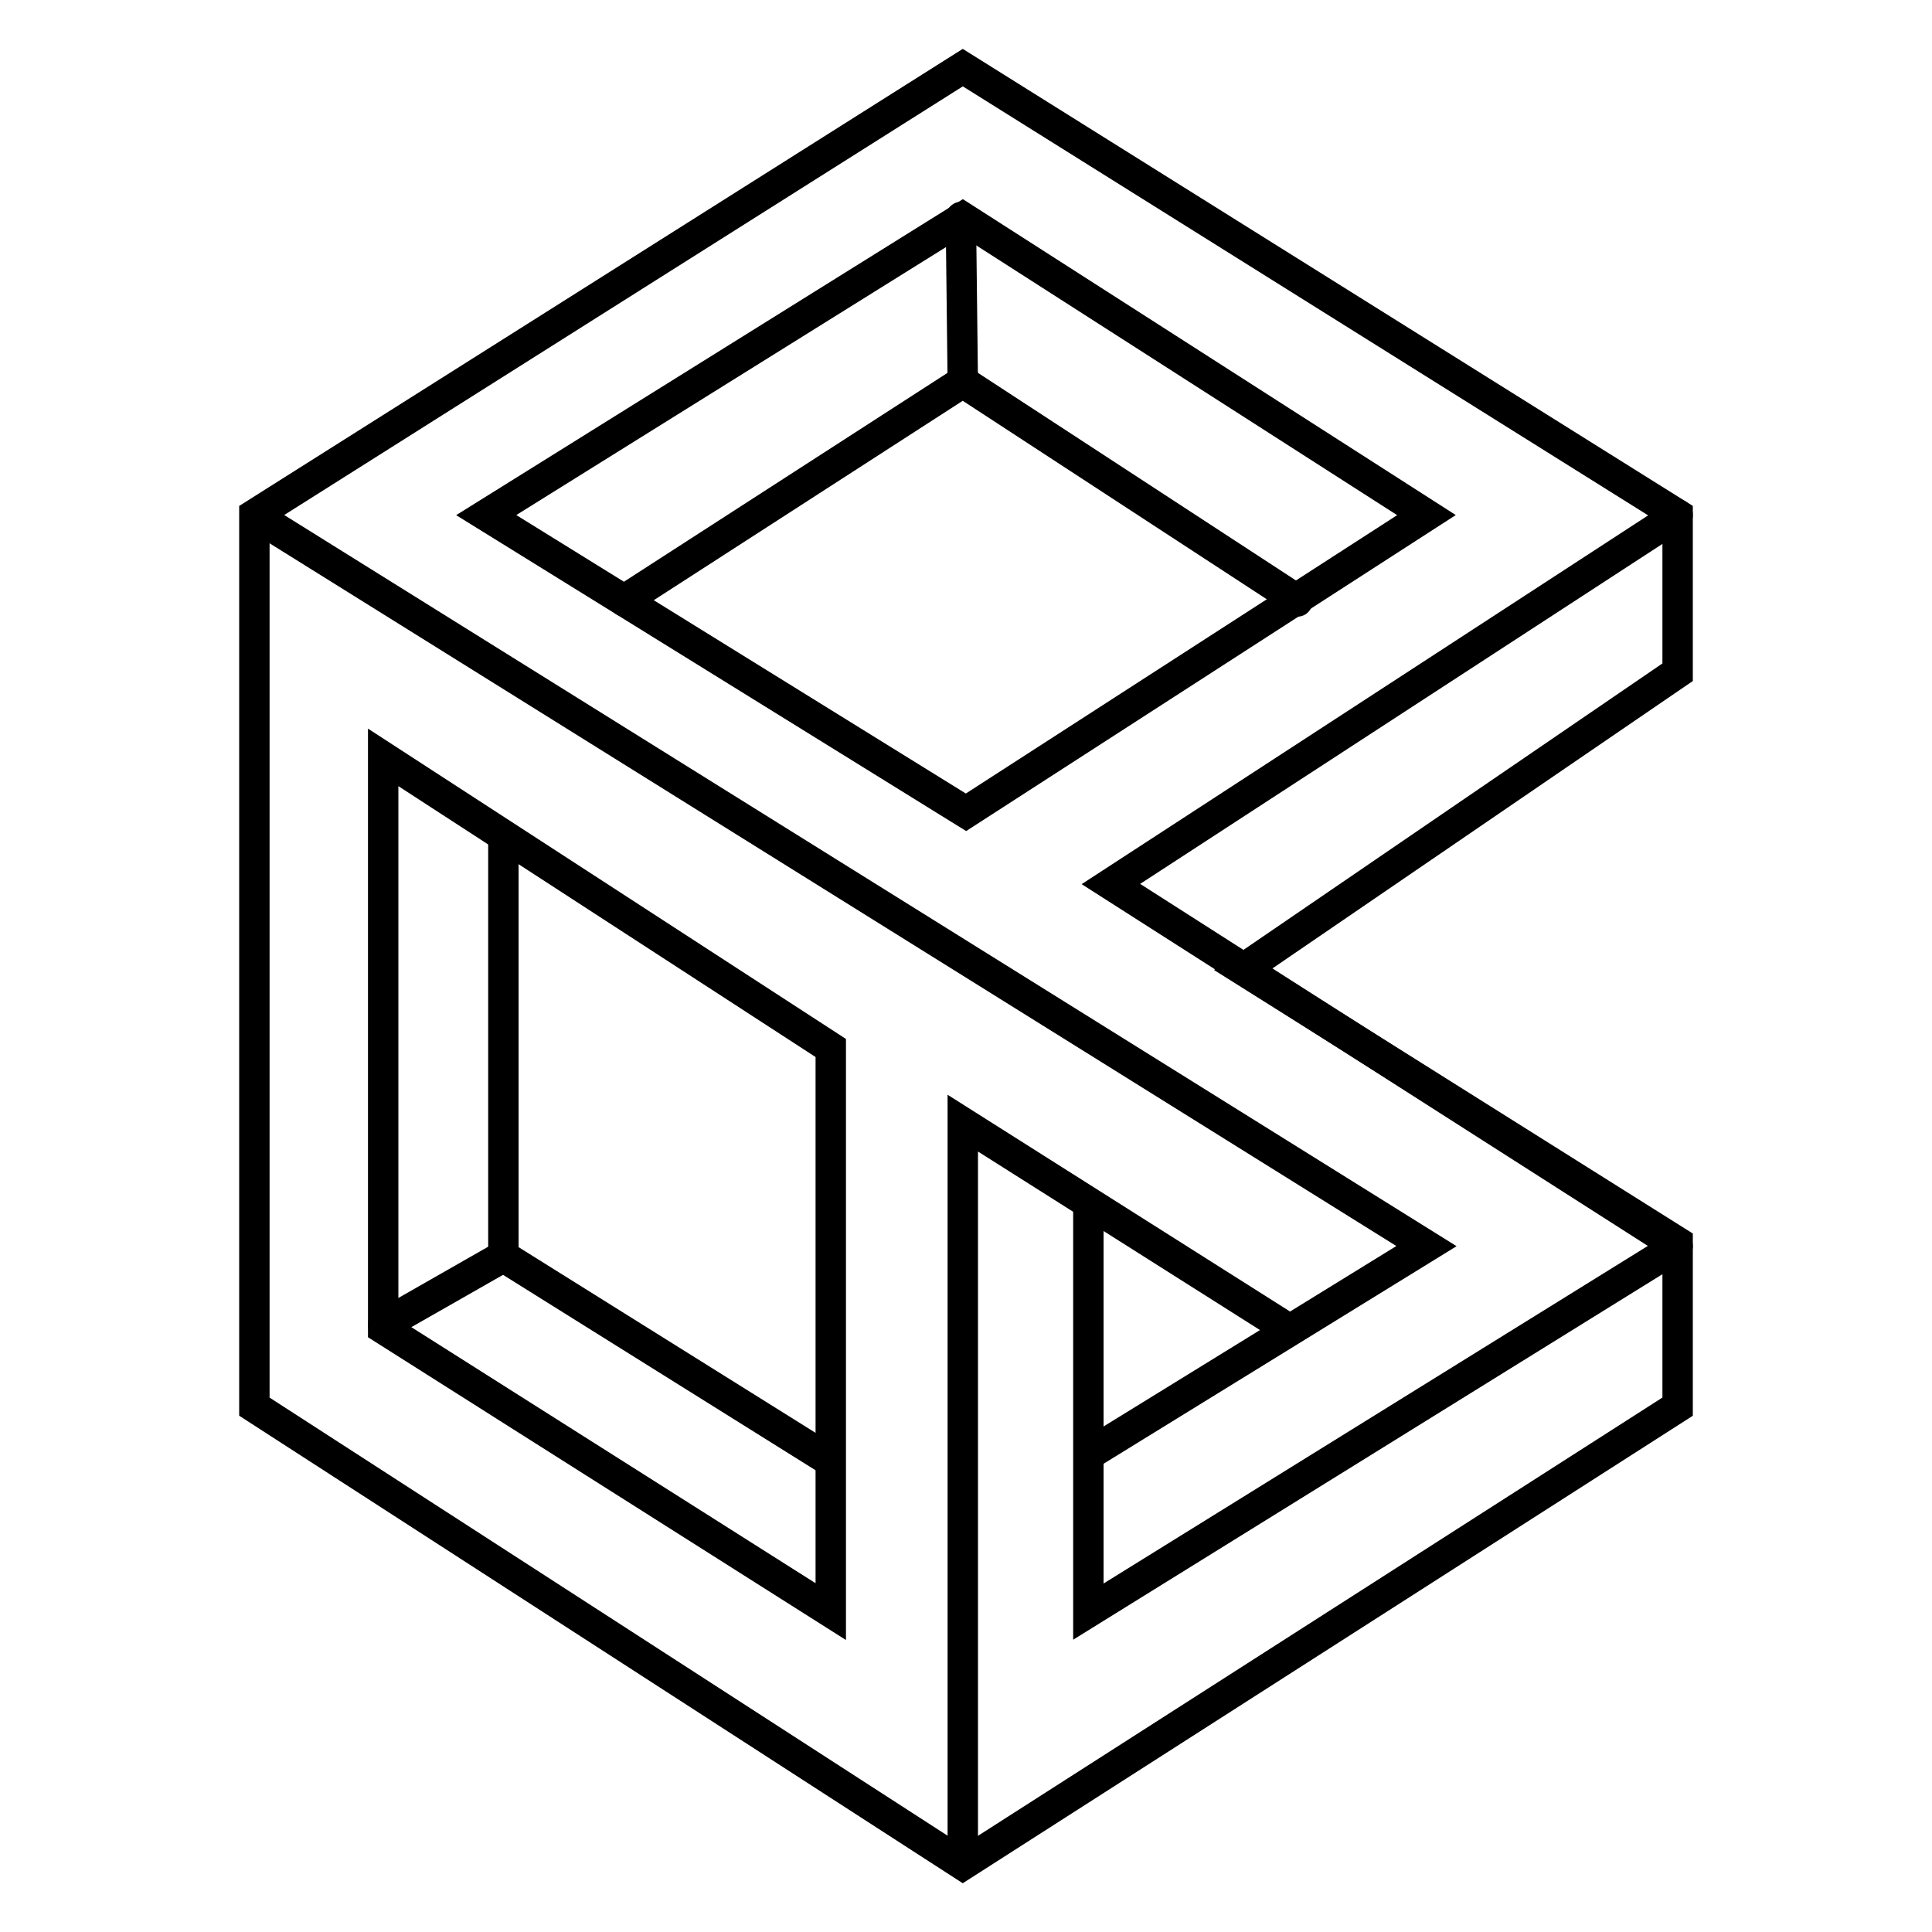
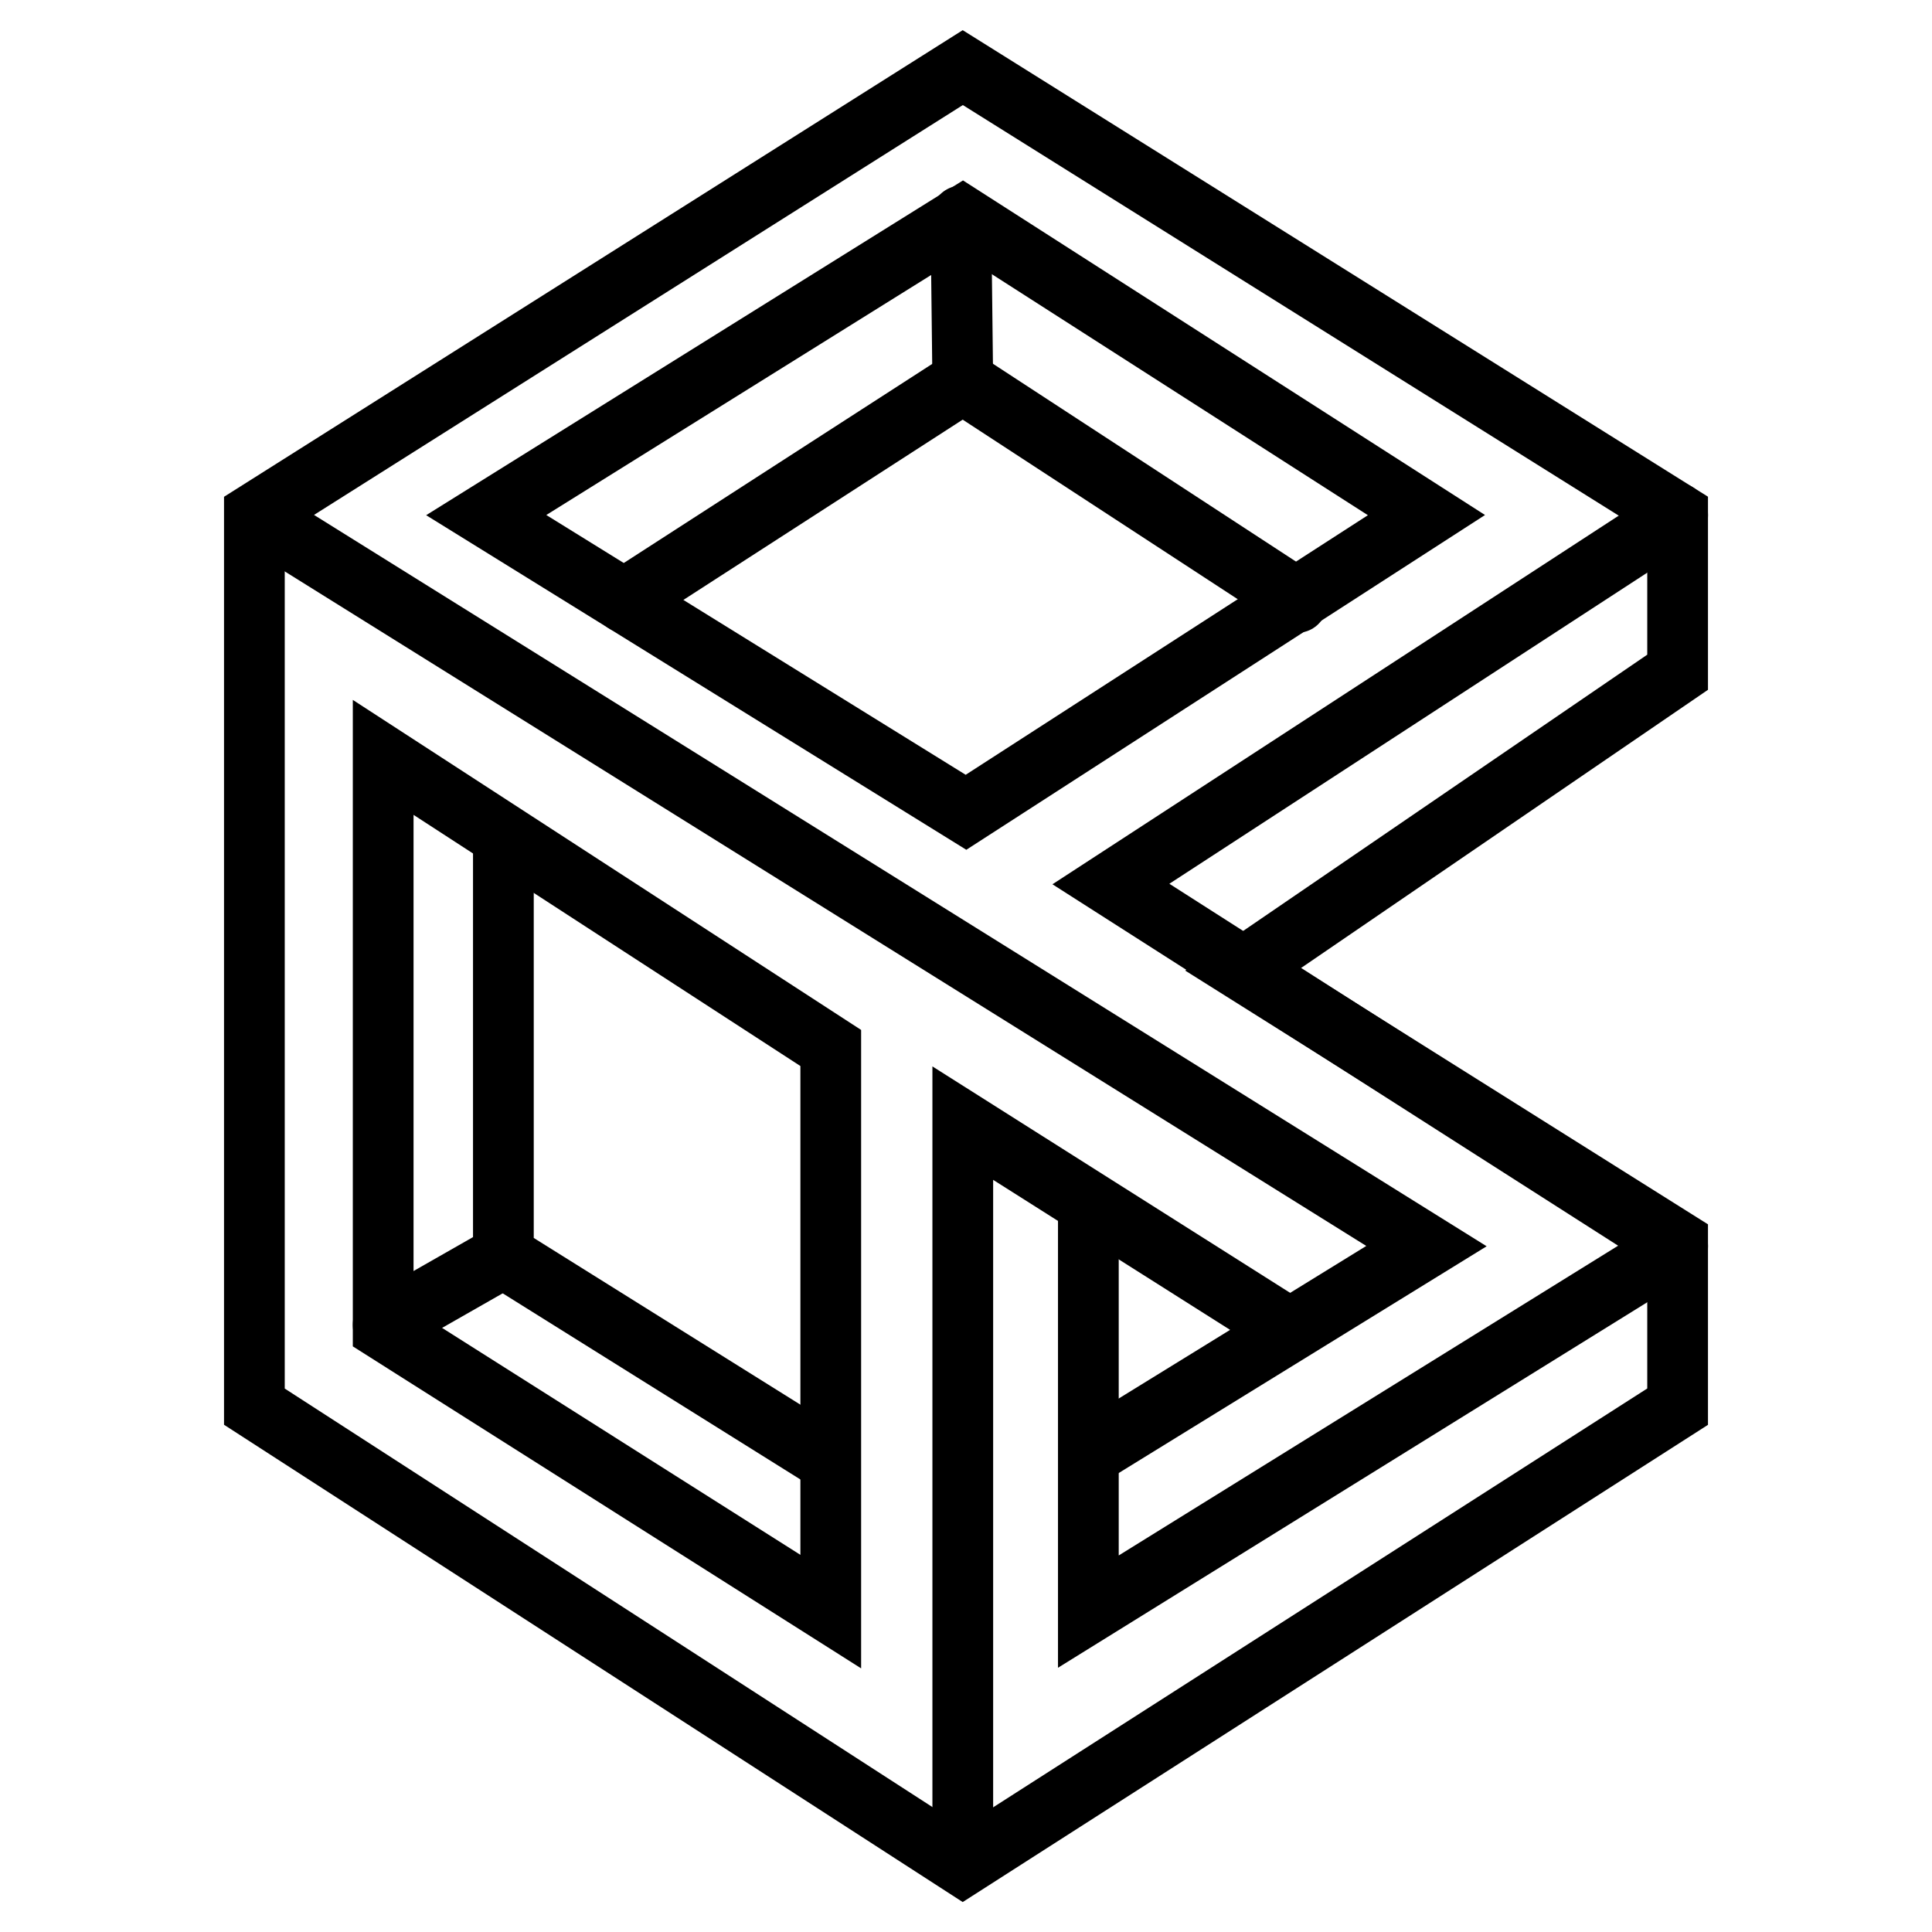
<svg xmlns="http://www.w3.org/2000/svg" width="100%" height="100%" viewBox="0 0 300 300" version="1.1" xml:space="preserve" style="fill-rule:evenodd;clip-rule:evenodd;stroke-linecap:round;stroke-miterlimit:100;">
  <g transform="matrix(1,0,0,1.06084,-0.5,-9.12548)">
-     <path d="M150,18.5L40,84L40,214.5L150,281.5L261,214.5L261,190.5L193.5,150.5L261,107L261,84L150,18.5Z" style="fill:none;stroke:black;stroke-width:4.72px;" />
+     <path d="M150,18.5L40,84L40,214.5L150,281.5L261,214.5L261,190.5L193.5,150.5L261,107L261,84L150,18.5Z" style="fill:none;stroke:black;stroke-width:9.43px;" />
  </g>
  <g transform="matrix(1,0,0,1.06084,-0.5,-9.12548)">
-     <path d="M150,40.5L222,84L150.5,127.5L76,84L150,40.5Z" style="fill:none;stroke:black;stroke-width:4.72px;" />
+     <path d="M150,40.5L222,84L150.5,127.5L76,84L150,40.5Z" style="fill:none;stroke:black;stroke-width:9.43px;" />
  </g>
  <g transform="matrix(1,0,0,1.06084,-0.5,-9.12548)">
-     <path d="M97.408,96.5L150,64.5L202,96.5" style="fill:none;stroke:black;stroke-width:4.72px;" />
+     <path d="M97.408,96.5L150,64.5L202,96.5" style="fill:none;stroke:black;stroke-width:9.43px;" />
  </g>
  <g transform="matrix(1,0,0,1.06084,-0.5,-9.12548)">
-     <path d="M149.704,40.5L150,64.5" style="fill:none;stroke:black;stroke-width:4.72px;" />
+     <path d="M149.704,40.5L150,64.5" style="fill:none;stroke:black;stroke-width:9.43px;" />
  </g>
  <g transform="matrix(1,0,0,1.06084,-0.5,-9.12548)">
-     <path d="M40,84L222,191L169.5,221.5" style="fill:none;stroke:black;stroke-width:4.72px;stroke-linecap:butt;" />
+     <path d="M40,84L222,191L169.5,221.5" style="fill:none;stroke:black;stroke-width:9.43px;stroke-linecap:butt;" />
  </g>
  <g transform="matrix(1,0,0,1.06084,-0.5,-9.12548)">
-     <path d="M261,191L169.5,244.5L169.5,183.929" style="fill:none;stroke:black;stroke-width:4.72px;stroke-linecap:butt;" />
+     <path d="M261,191L169.5,244.5L169.5,183.929" style="fill:none;stroke:black;stroke-width:9.43px;stroke-linecap:butt;" />
  </g>
  <g transform="matrix(1,0,0,1.06084,-0.5,-9.12548)">
-     <path d="M150,278.61L150,173L199.5,202.537" style="fill:none;stroke:black;stroke-width:4.72px;" />
+     <path d="M150,278.61L150,173L199.5,202.537" style="fill:none;stroke:black;stroke-width:9.43px;" />
  </g>
  <g transform="matrix(1,0,0,1.06084,-0.5,-9.12548)">
-     <path d="M60,119.463L129.5,162L129.5,244.5L60,203L60,119.463Z" style="fill:none;stroke:black;stroke-width:4.72px;" />
+     <path d="M60,119.463L129.5,162L129.5,244.5L60,203L60,119.463Z" style="fill:none;stroke:black;stroke-width:9.43px;" />
  </g>
  <g transform="matrix(1,0,0,1.06084,-0.5,-9.12548)">
-     <path d="M78.665,130.182L78.665,192.5L129.5,222.463" style="fill:none;stroke:black;stroke-width:4.72px;stroke-linecap:butt;" />
+     <path d="M78.665,130.182L78.665,192.5L129.5,222.463" style="fill:none;stroke:black;stroke-width:9.43px;stroke-linecap:butt;" />
  </g>
  <g transform="matrix(1,0,0,1.06084,-0.5,-9.12548)">
-     <path d="M60,202.537L78.665,192.5" style="fill:none;stroke:black;stroke-width:4.72px;" />
+     <path d="M60,202.537L78.665,192.5" style="fill:none;stroke:black;stroke-width:9.43px;" />
  </g>
  <g transform="matrix(1,0,0,1.06084,-0.5,-9.12548)">
-     <path d="M261,84L173,138L261,191" style="fill:none;stroke:black;stroke-width:4.72px;" />
+     <path d="M261,84L173,138L261,191" style="fill:none;stroke:black;stroke-width:9.43px;" />
  </g>
</svg>
